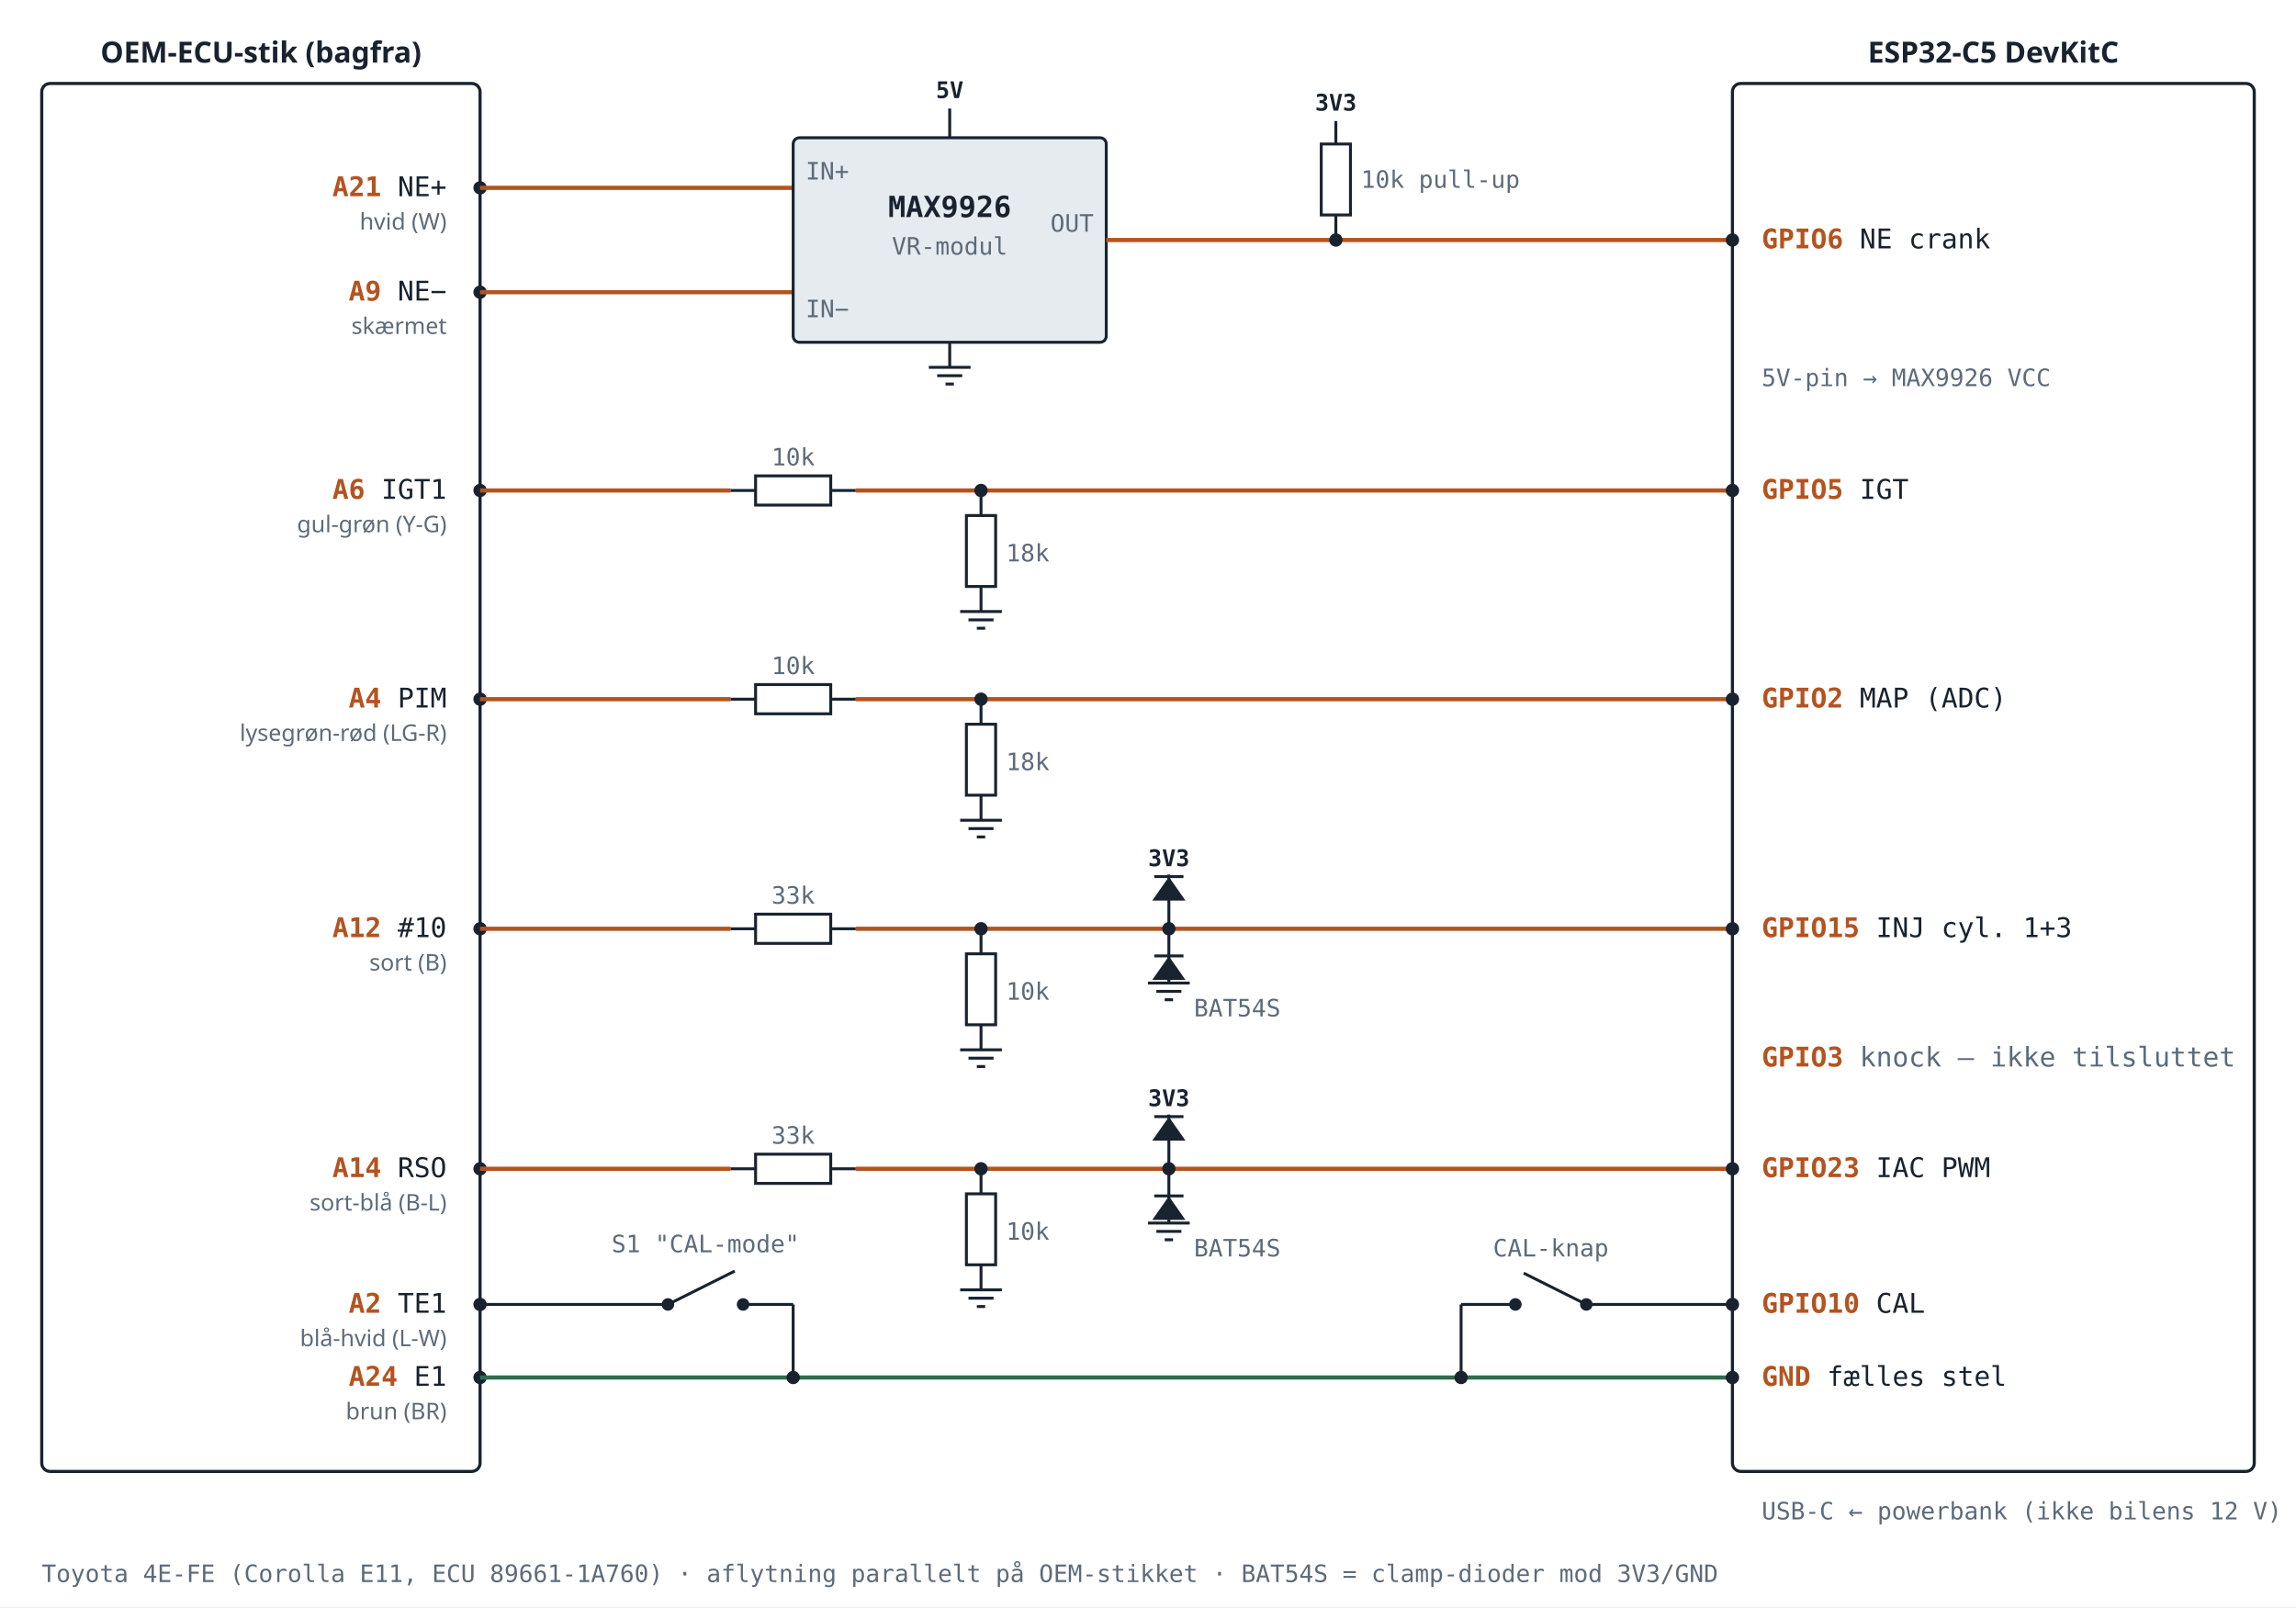
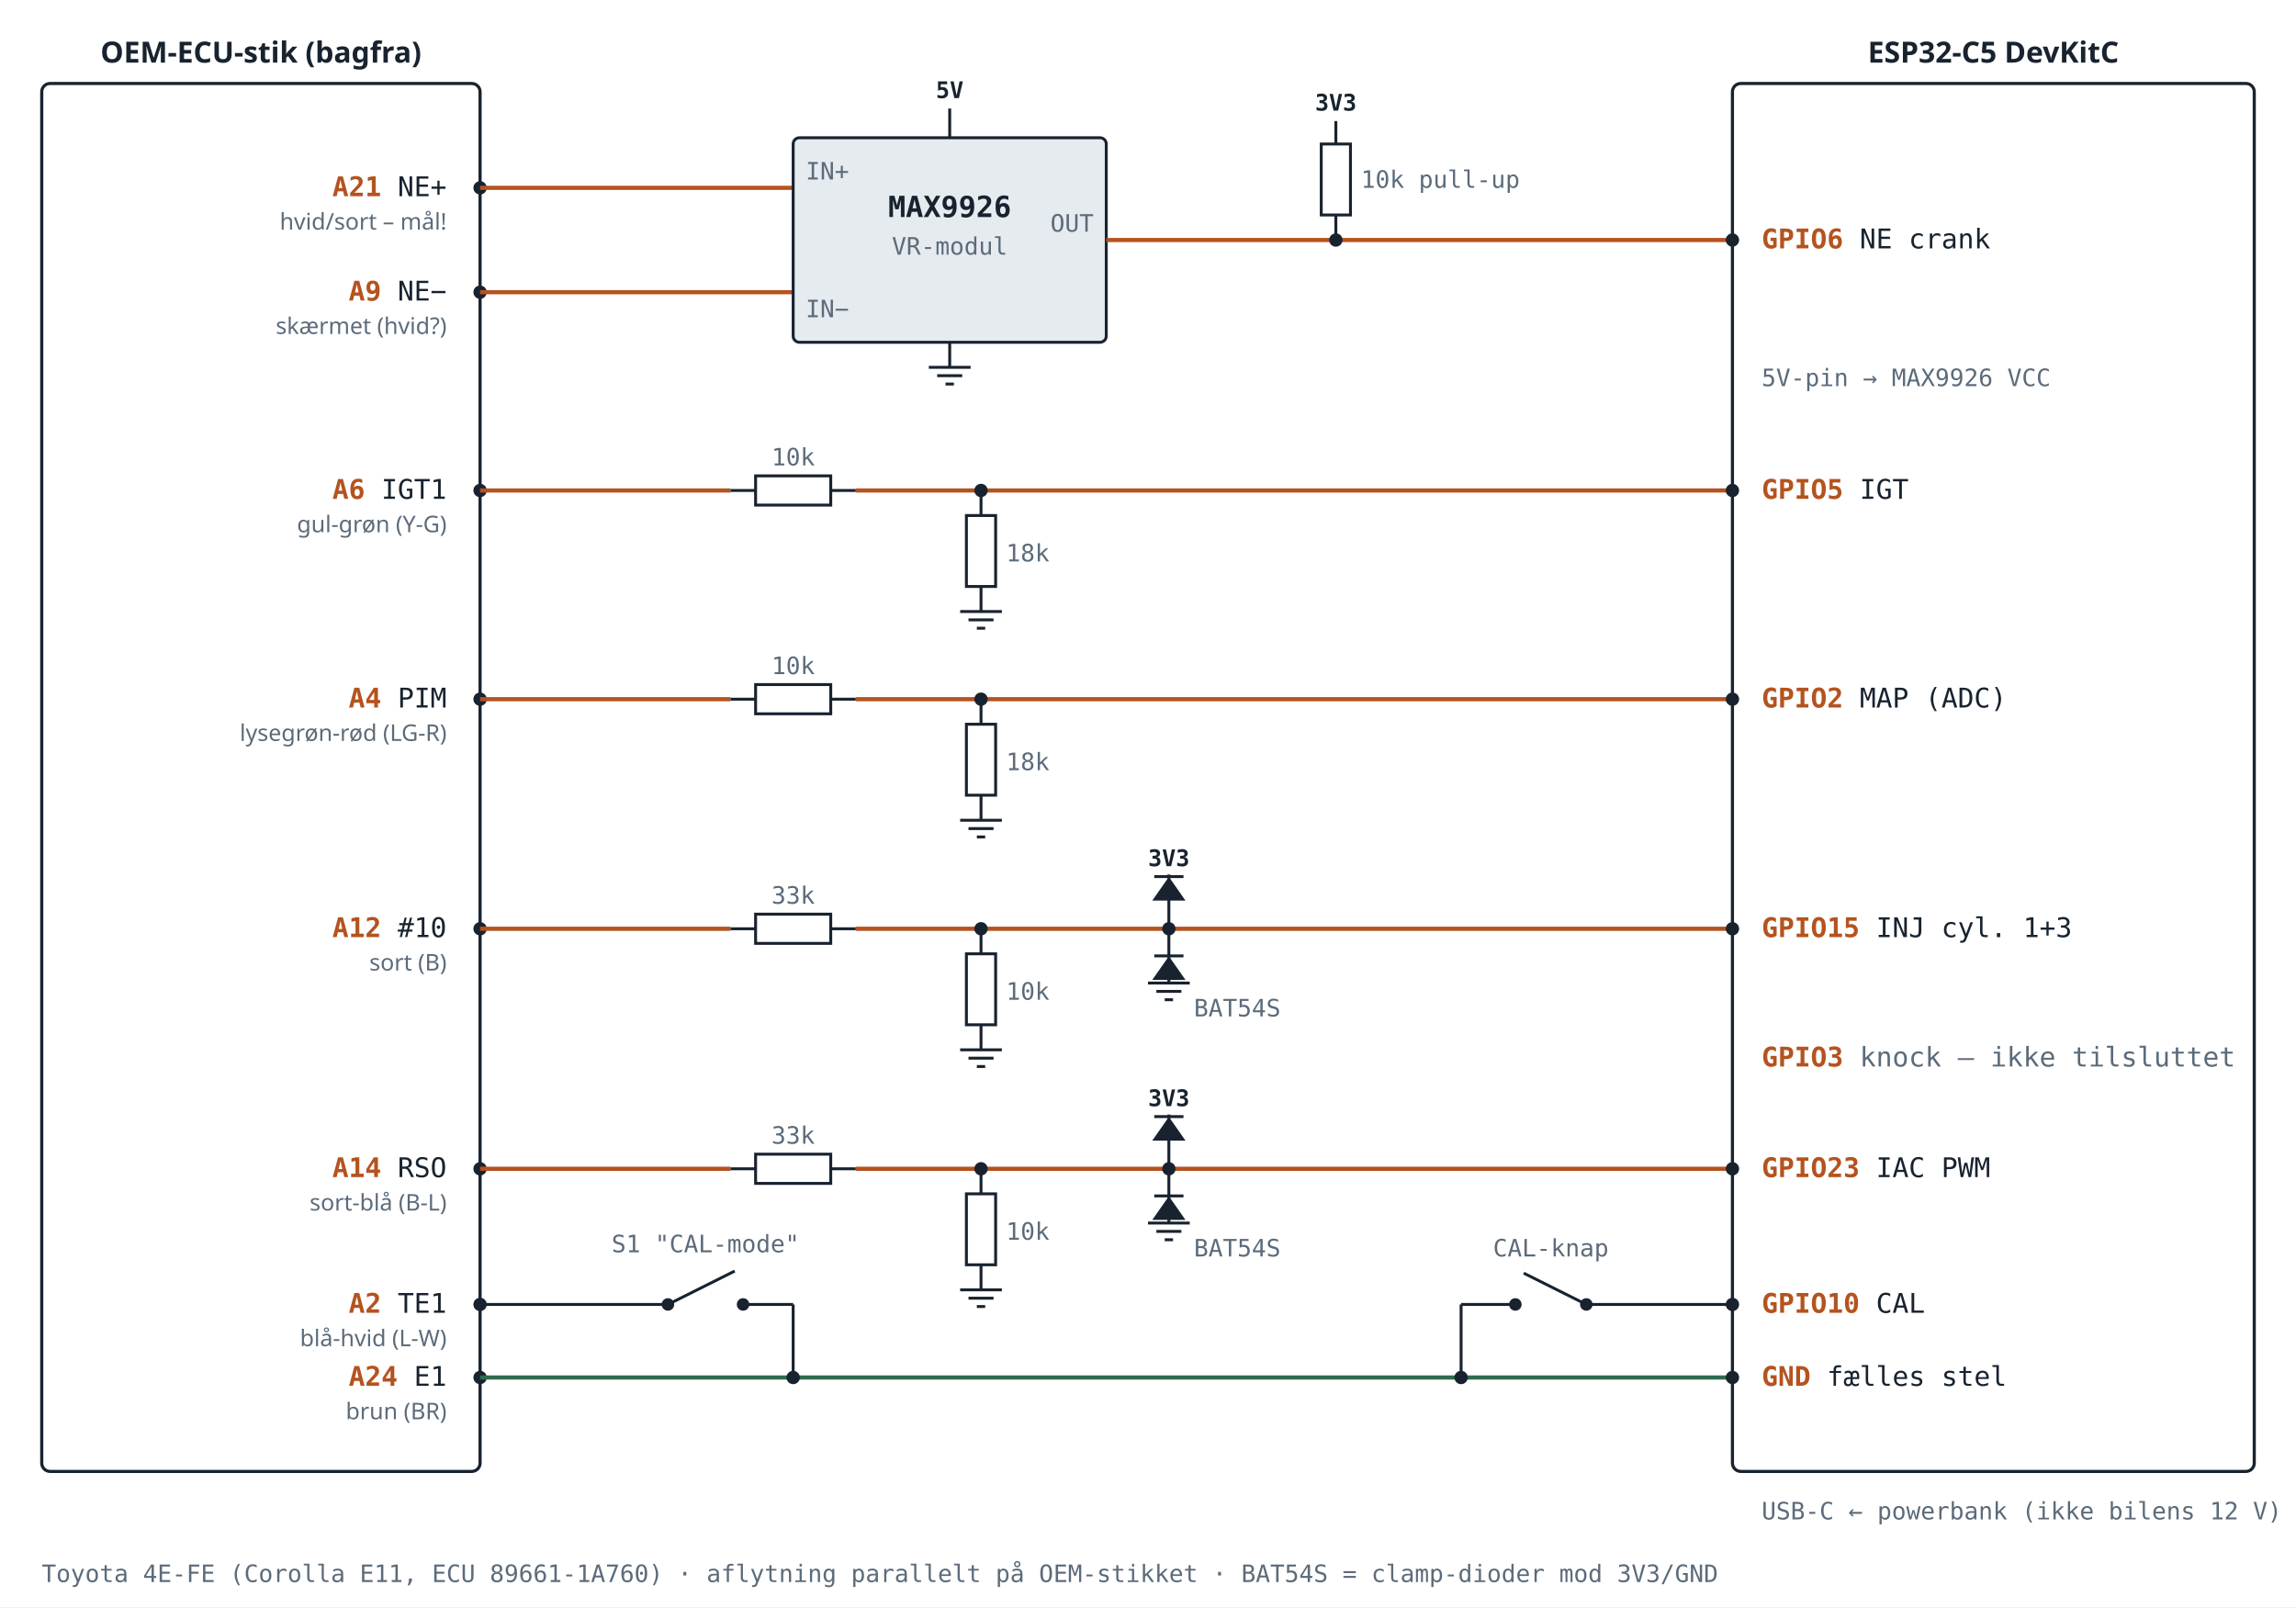
<svg xmlns="http://www.w3.org/2000/svg" viewBox="0 0 1100 770" width="1100" height="770" role="img" aria-label="Ledningsdiagram fra Toyota 4E-FE ECU-stik til ESP32-C5 logger">
  <style>
.box{fill:none;stroke:#18232f;stroke-width:1.5}.h{font:600 14px sans-serif;fill:#18232f}
.pin{font:13px monospace;fill:#18232f}.pn{font-weight:600;fill:#b4531f}.muted{fill:#5c6b7a}
.col{font:11px sans-serif;fill:#5c6b7a}.v{font:11.5px monospace;fill:#5c6b7a}.net{font:600 11px monospace;fill:#18232f}
.w{stroke:#18232f;stroke-width:1.4;fill:none}.sig{stroke:#b4531f;stroke-width:2}.gndw{stroke:#2f6b4f;stroke-width:2}
.r{fill:#fff;stroke:#18232f;stroke-width:1.4}.d{fill:#18232f}.dio{fill:#18232f;stroke:#18232f}
.ic{fill:#e6ebf0;stroke:#18232f;stroke-width:1.4}.ict{font:600 14px monospace;fill:#18232f}
</style>
  <rect x="0" y="0" width="1100" height="770" fill="#ffffff" />
  <rect class="box" x="20" y="40" width="210" height="665" rx="4" />
  <text class="h" x="125" y="30" text-anchor="middle">OEM-ECU-stik (bagfra)</text>
  <rect class="box esp" x="830" y="40" width="250" height="665" rx="4" />
  <text class="h" x="955" y="30" text-anchor="middle">ESP32-C5 DevKitC</text>
  <text class="pin" x="214" y="94" text-anchor="end">
    <tspan class="pn">A21</tspan> NE+</text>
-   <text class="col" x="214" y="110" text-anchor="end">hvid (W)</text>
+   <text class="col" x="214" y="110" text-anchor="end">hvid/sort – mål!</text>
  <circle class="d" cx="230" cy="90" r="3.2" />
  <text class="pin" x="214" y="144" text-anchor="end">
    <tspan class="pn">A9</tspan> NE−</text>
-   <text class="col" x="214" y="160" text-anchor="end">skærmet</text>
+   <text class="col" x="214" y="160" text-anchor="end">skærmet (hvid?)</text>
  <circle class="d" cx="230" cy="140" r="3.2" />
  <line class="w sig" x1="230" y1="90" x2="380" y2="90" />
  <line class="w sig" x1="230" y1="140" x2="380" y2="140" />
  <rect class="ic" x="380" y="66" width="150" height="98" rx="3" />
  <text class="ict" x="455" y="104" text-anchor="middle">MAX9926</text>
  <text class="v" x="455" y="122" text-anchor="middle">VR-modul</text>
  <text class="v" x="386" y="86">IN+</text>
  <text class="v" x="386" y="152">IN−</text>
  <text class="v" x="524" y="111" text-anchor="end">OUT</text>
  <line class="w" x1="455" y1="66" x2="455" y2="52" />
  <text class="net" x="455" y="47" text-anchor="middle">5V</text>
  <line class="w" x1="455" y1="164" x2="455" y2="176" />
  <line class="w" x1="445" y1="176" x2="465" y2="176" />
  <line class="w" x1="449" y1="180" x2="461" y2="180" />
  <line class="w" x1="453" y1="184" x2="457" y2="184" />
  <line class="w sig" x1="530" y1="115" x2="830" y2="115" />
  <circle class="d" cx="640" cy="115" r="3.2" />
  <line class="w" x1="640" y1="115" x2="640" y2="103" />
  <rect class="r" x="633" y="69" width="14" height="34" />
  <line class="w" x1="640" y1="69" x2="640" y2="58" />
  <text class="net" x="640" y="53" text-anchor="middle">3V3</text>
  <text class="v" x="652" y="90">10k pull-up</text>
  <text class="pin" x="844" y="119">
    <tspan class="pn">GPIO6</tspan> NE crank</text>
  <circle class="d" cx="830" cy="115" r="3.2" />
  <text class="pin" x="214" y="239" text-anchor="end">
    <tspan class="pn">A6</tspan> IGT1</text>
  <text class="col" x="214" y="255" text-anchor="end">gul-grøn (Y-G)</text>
  <circle class="d" cx="230" cy="235" r="3.2" />
  <line class="w sig" x1="230" y1="235" x2="350" y2="235" />
  <line class="w" x1="350" y1="235" x2="362" y2="235" />
  <rect class="r" x="362" y="228" width="36" height="14" />
  <line class="w" x1="398" y1="235" x2="410" y2="235" />
  <text class="v" x="380" y="223" text-anchor="middle">10k</text>
  <line class="w sig" x1="410" y1="235" x2="830" y2="235" />
  <circle class="d" cx="470" cy="235" r="3.2" />
  <line class="w" x1="470" y1="235" x2="470" y2="247" />
  <rect class="r" x="463" y="247" width="14" height="34" />
  <line class="w" x1="470" y1="281" x2="470" y2="293" />
  <text class="v" x="482" y="269">18k</text>
  <line class="w" x1="460" y1="293" x2="480" y2="293" />
  <line class="w" x1="464" y1="297" x2="476" y2="297" />
  <line class="w" x1="468" y1="301" x2="472" y2="301" />
  <text class="pin" x="844" y="239">
    <tspan class="pn">GPIO5</tspan> IGT</text>
  <circle class="d" cx="830" cy="235" r="3.2" />
  <text class="pin" x="214" y="339" text-anchor="end">
    <tspan class="pn">A4</tspan> PIM</text>
  <text class="col" x="214" y="355" text-anchor="end">lysegrøn-rød (LG-R)</text>
  <circle class="d" cx="230" cy="335" r="3.2" />
  <line class="w sig" x1="230" y1="335" x2="350" y2="335" />
  <line class="w" x1="350" y1="335" x2="362" y2="335" />
  <rect class="r" x="362" y="328" width="36" height="14" />
  <line class="w" x1="398" y1="335" x2="410" y2="335" />
  <text class="v" x="380" y="323" text-anchor="middle">10k</text>
  <line class="w sig" x1="410" y1="335" x2="830" y2="335" />
  <circle class="d" cx="470" cy="335" r="3.2" />
  <line class="w" x1="470" y1="335" x2="470" y2="347" />
  <rect class="r" x="463" y="347" width="14" height="34" />
  <line class="w" x1="470" y1="381" x2="470" y2="393" />
  <text class="v" x="482" y="369">18k</text>
  <line class="w" x1="460" y1="393" x2="480" y2="393" />
  <line class="w" x1="464" y1="397" x2="476" y2="397" />
  <line class="w" x1="468" y1="401" x2="472" y2="401" />
  <text class="pin" x="844" y="339">
    <tspan class="pn">GPIO2</tspan> MAP (ADC)</text>
  <circle class="d" cx="830" cy="335" r="3.2" />
  <text class="pin" x="214" y="449" text-anchor="end">
    <tspan class="pn">A12</tspan> #10</text>
  <text class="col" x="214" y="465" text-anchor="end">sort (B)</text>
  <circle class="d" cx="230" cy="445" r="3.2" />
  <line class="w sig" x1="230" y1="445" x2="350" y2="445" />
  <line class="w" x1="350" y1="445" x2="362" y2="445" />
  <rect class="r" x="362" y="438" width="36" height="14" />
  <line class="w" x1="398" y1="445" x2="410" y2="445" />
  <text class="v" x="380" y="433" text-anchor="middle">33k</text>
  <line class="w sig" x1="410" y1="445" x2="830" y2="445" />
  <circle class="d" cx="470" cy="445" r="3.2" />
  <line class="w" x1="470" y1="445" x2="470" y2="457" />
  <rect class="r" x="463" y="457" width="14" height="34" />
  <line class="w" x1="470" y1="491" x2="470" y2="503" />
  <text class="v" x="482" y="479">10k</text>
  <line class="w" x1="460" y1="503" x2="480" y2="503" />
  <line class="w" x1="464" y1="507" x2="476" y2="507" />
  <line class="w" x1="468" y1="511" x2="472" y2="511" />
  <circle class="d" cx="560" cy="445" r="3.2" />
  <line class="w" x1="560" y1="445" x2="560" y2="419" />
  <polygon class="dio" points="553,431 567,431 560,421" />
  <line class="w" x1="553" y1="420" x2="567" y2="420" />
  <text class="net" x="560" y="415" text-anchor="middle">3V3</text>
  <line class="w" x1="560" y1="445" x2="560" y2="471" />
  <polygon class="dio" points="553,469 567,469 560,459" />
  <line class="w" x1="553" y1="458" x2="567" y2="458" />
  <line class="w" x1="550" y1="471" x2="570" y2="471" />
  <line class="w" x1="554" y1="475" x2="566" y2="475" />
  <line class="w" x1="558" y1="479" x2="562" y2="479" />
  <text class="v" x="572" y="487">BAT54S</text>
  <text class="pin" x="844" y="449">
    <tspan class="pn">GPIO15</tspan> INJ cyl. 1+3</text>
  <circle class="d" cx="830" cy="445" r="3.2" />
  <text class="pin" x="214" y="564" text-anchor="end">
    <tspan class="pn">A14</tspan> RSO</text>
  <text class="col" x="214" y="580" text-anchor="end">sort-blå (B-L)</text>
  <circle class="d" cx="230" cy="560" r="3.2" />
  <line class="w sig" x1="230" y1="560" x2="350" y2="560" />
  <line class="w" x1="350" y1="560" x2="362" y2="560" />
  <rect class="r" x="362" y="553" width="36" height="14" />
  <line class="w" x1="398" y1="560" x2="410" y2="560" />
  <text class="v" x="380" y="548" text-anchor="middle">33k</text>
  <line class="w sig" x1="410" y1="560" x2="830" y2="560" />
  <circle class="d" cx="470" cy="560" r="3.2" />
  <line class="w" x1="470" y1="560" x2="470" y2="572" />
  <rect class="r" x="463" y="572" width="14" height="34" />
  <line class="w" x1="470" y1="606" x2="470" y2="618" />
  <text class="v" x="482" y="594">10k</text>
  <line class="w" x1="460" y1="618" x2="480" y2="618" />
  <line class="w" x1="464" y1="622" x2="476" y2="622" />
  <line class="w" x1="468" y1="626" x2="472" y2="626" />
  <circle class="d" cx="560" cy="560" r="3.2" />
  <line class="w" x1="560" y1="560" x2="560" y2="534" />
  <polygon class="dio" points="553,546 567,546 560,536" />
  <line class="w" x1="553" y1="535" x2="567" y2="535" />
  <text class="net" x="560" y="530" text-anchor="middle">3V3</text>
  <line class="w" x1="560" y1="560" x2="560" y2="586" />
  <polygon class="dio" points="553,584 567,584 560,574" />
  <line class="w" x1="553" y1="573" x2="567" y2="573" />
  <line class="w" x1="550" y1="586" x2="570" y2="586" />
  <line class="w" x1="554" y1="590" x2="566" y2="590" />
  <line class="w" x1="558" y1="594" x2="562" y2="594" />
  <text class="v" x="572" y="602">BAT54S</text>
  <text class="pin" x="844" y="564">
    <tspan class="pn">GPIO23</tspan> IAC PWM</text>
  <circle class="d" cx="830" cy="560" r="3.2" />
  <text class="pin" x="214" y="629" text-anchor="end">
    <tspan class="pn">A2</tspan> TE1</text>
  <text class="col" x="214" y="645" text-anchor="end">blå-hvid (L-W)</text>
  <circle class="d" cx="230" cy="625" r="3.2" />
  <text class="pin" x="214" y="664" text-anchor="end">
    <tspan class="pn">A24</tspan> E1</text>
  <text class="col" x="214" y="680" text-anchor="end">brun (BR)</text>
  <circle class="d" cx="230" cy="660" r="3.2" />
  <line class="w" x1="230" y1="625" x2="320" y2="625" />
  <circle class="d" cx="320" cy="625" r="3" />
  <line class="w" x1="320" y1="625" x2="352" y2="609" />
  <circle class="d" cx="356" cy="625" r="3" />
  <line class="w" x1="356" y1="625" x2="380" y2="625" />
  <line class="w" x1="380" y1="625" x2="380" y2="660" />
  <text class="v" x="338" y="600" text-anchor="middle">S1 "CAL-mode"</text>
  <line class="w gndw" x1="230" y1="660" x2="830" y2="660" />
  <circle class="d" cx="380" cy="660" r="3.2" />
  <text class="pin" x="844" y="664">
    <tspan class="pn">GND</tspan> fælles stel</text>
  <circle class="d" cx="830" cy="660" r="3.2" />
  <line class="w" x1="830" y1="625" x2="760" y2="625" />
  <circle class="d" cx="760" cy="625" r="3" />
  <line class="w" x1="760" y1="625" x2="730" y2="610" />
  <circle class="d" cx="726" cy="625" r="3" />
  <line class="w" x1="726" y1="625" x2="700" y2="625" />
  <line class="w" x1="700" y1="625" x2="700" y2="660" />
  <text class="v" x="743" y="602" text-anchor="middle">CAL-knap</text>
  <circle class="d" cx="700" cy="660" r="3.2" />
  <text class="pin" x="844" y="629">
    <tspan class="pn">GPIO10</tspan> CAL</text>
  <circle class="d" cx="830" cy="625" r="3.2" />
  <text class="pin muted" x="844" y="511">
    <tspan class="pn">GPIO3</tspan> knock — ikke tilsluttet</text>
  <text class="v" x="844" y="728">USB-C ← powerbank (ikke bilens 12 V)</text>
  <text class="v" x="844" y="185">5V-pin → MAX9926 VCC</text>
  <text class="v" x="20" y="758">Toyota 4E-FE (Corolla E11, ECU 89661-1A760) · aflytning parallelt på OEM-stikket · BAT54S = clamp-dioder mod 3V3/GND</text>
</svg>
